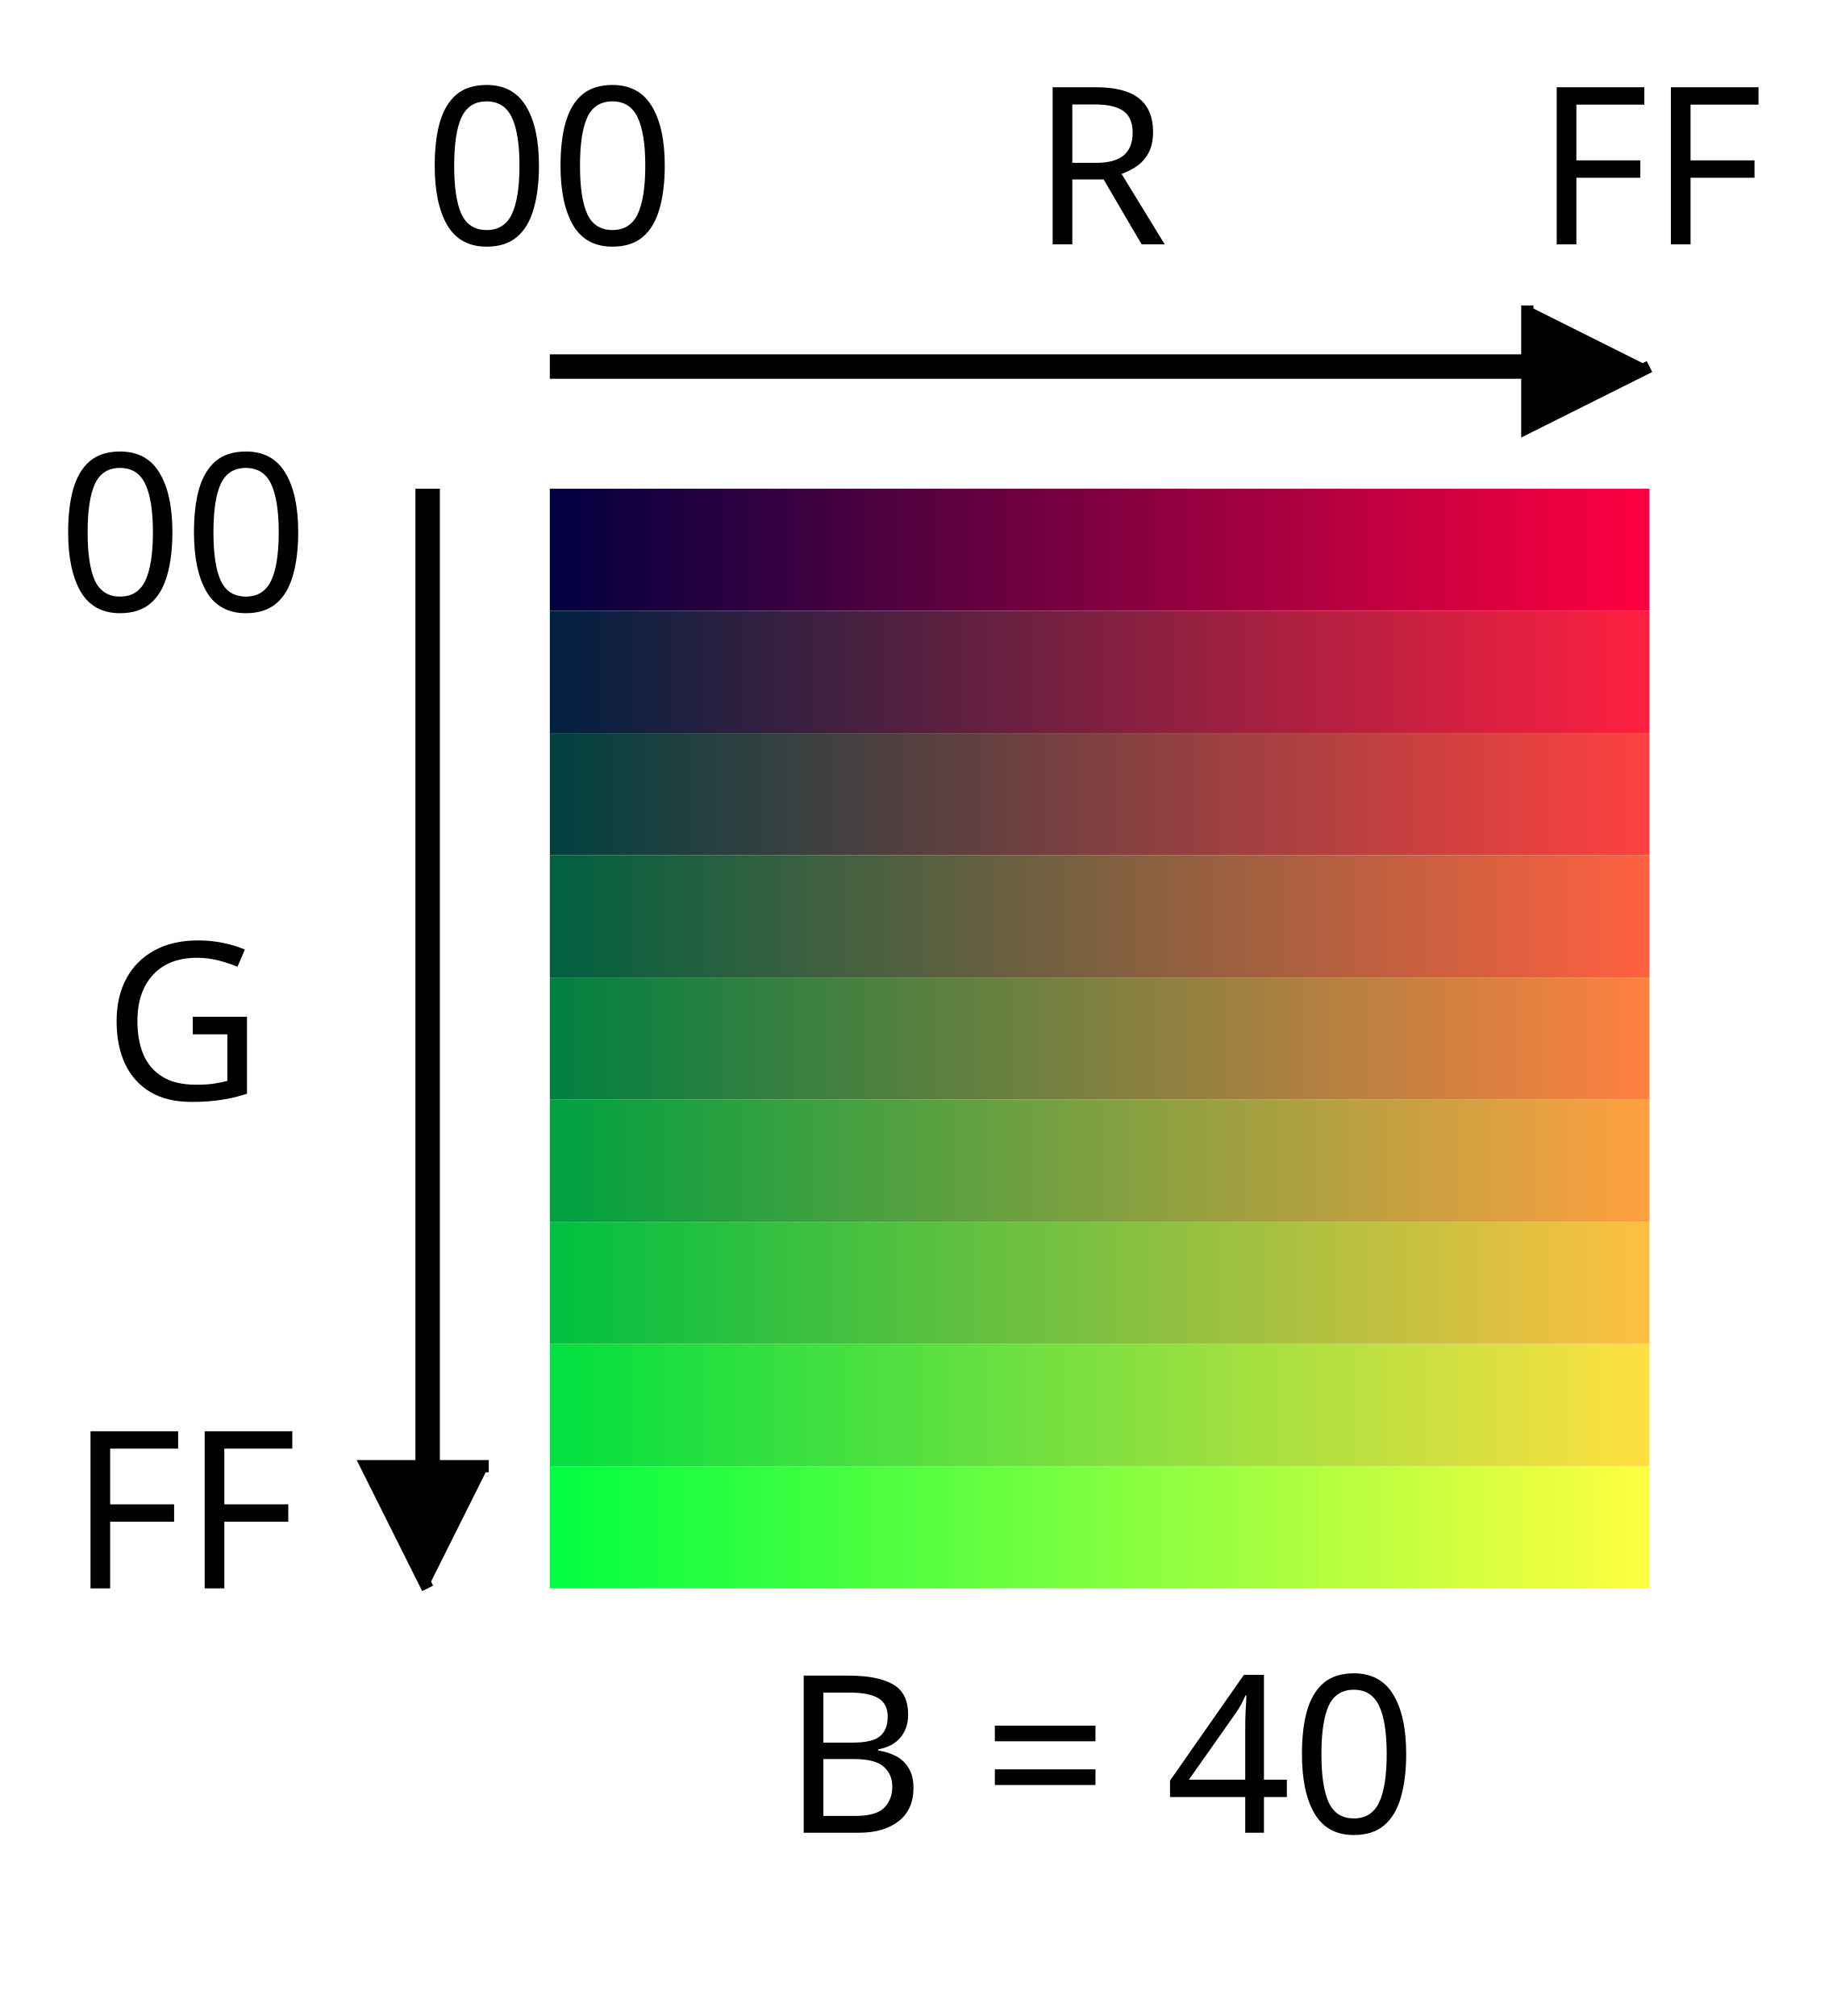
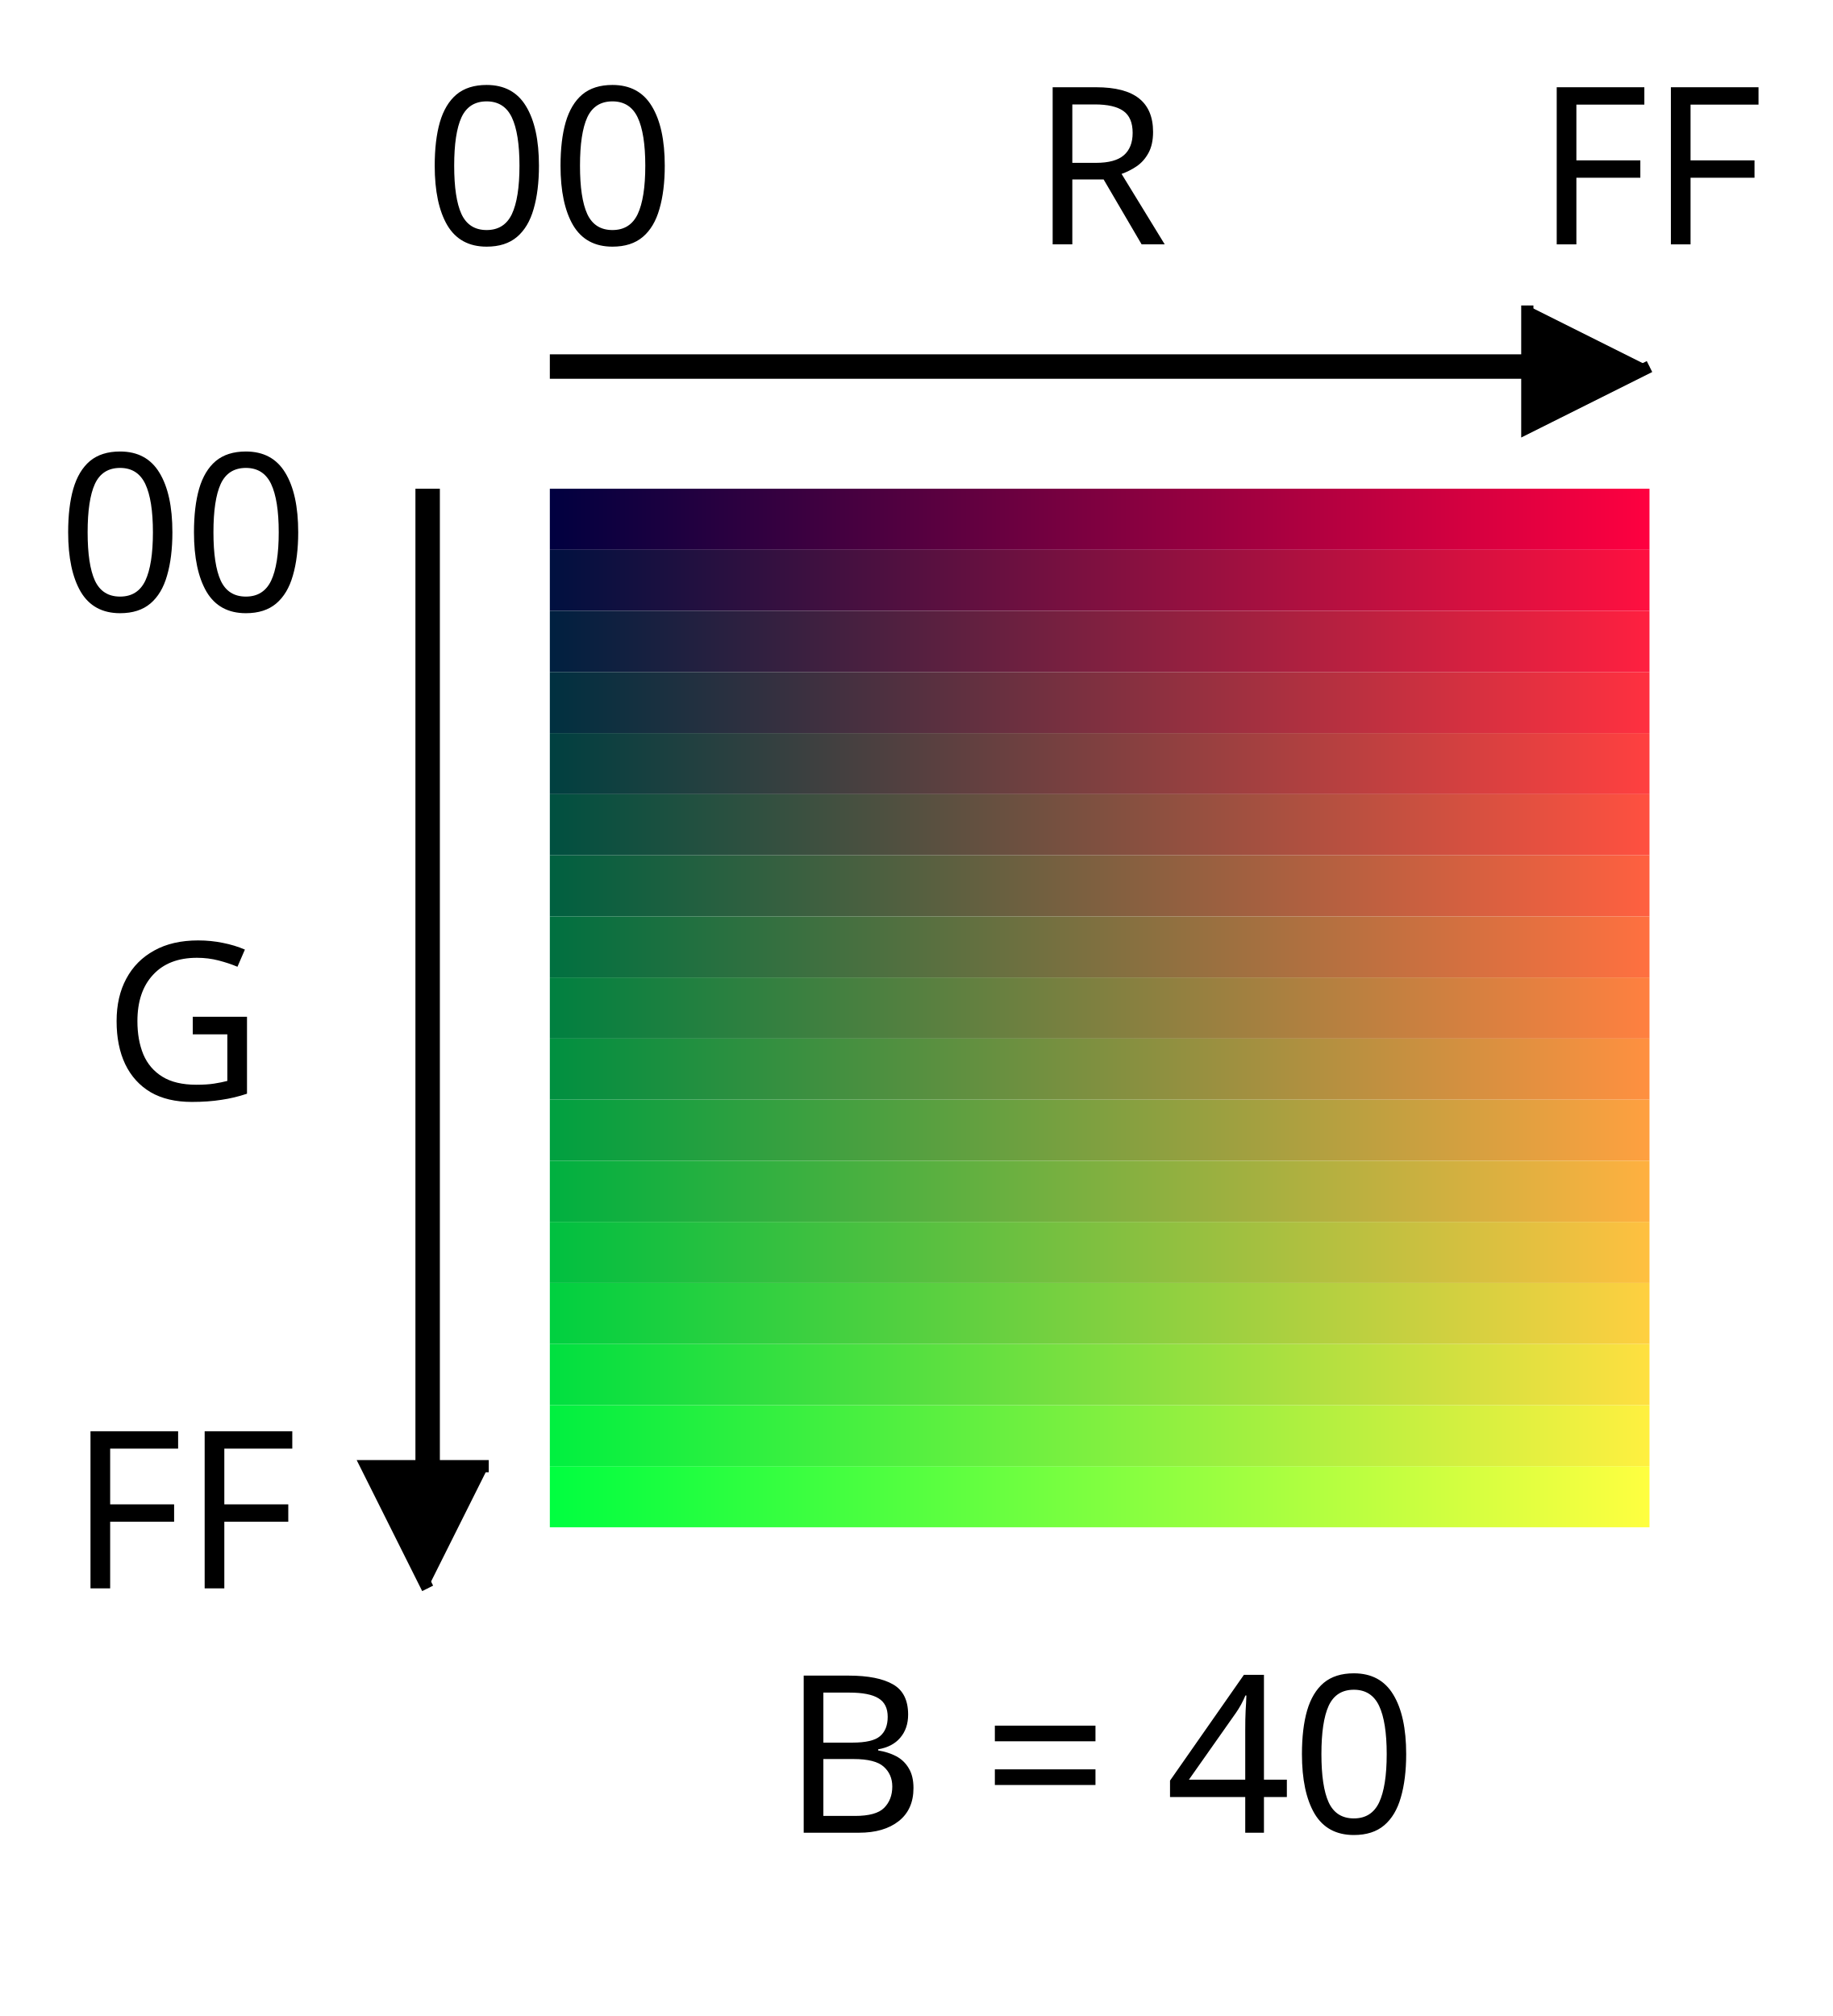
<svg xmlns="http://www.w3.org/2000/svg" version="1.1" width="150" height="165" viewBox="-45 -40 150 165" style="background-color: white;" font-family="sans-serif">
  <defs>
-     <linearGradient id="g02">
+     <linearGradient id="g00">
      <stop offset="0%" stop-color="#000040" />
      <stop offset="100%" stop-color="#FF0040" />
    </linearGradient>
-     <linearGradient id="g12">
+     <linearGradient id="g05">
+       <stop offset="0%" stop-color="#001040" />
+       <stop offset="100%" stop-color="#FF1040" />
+     </linearGradient>
+     <linearGradient id="g10">
      <stop offset="0%" stop-color="#002040" />
      <stop offset="100%" stop-color="#FF2040" />
    </linearGradient>
-     <linearGradient id="g22">
+     <linearGradient id="g15">
+       <stop offset="0%" stop-color="#003040" />
+       <stop offset="100%" stop-color="#FF3040" />
+     </linearGradient>
+     <linearGradient id="g20">
      <stop offset="0%" stop-color="#004040" />
      <stop offset="100%" stop-color="#FF4040" />
    </linearGradient>
-     <linearGradient id="g32">
+     <linearGradient id="g25">
+       <stop offset="0%" stop-color="#005040" />
+       <stop offset="100%" stop-color="#FF5040" />
+     </linearGradient>
+     <linearGradient id="g30">
      <stop offset="0%" stop-color="#006040" />
      <stop offset="100%" stop-color="#FF6040" />
    </linearGradient>
-     <linearGradient id="g42">
+     <linearGradient id="g35">
+       <stop offset="0%" stop-color="#007040" />
+       <stop offset="100%" stop-color="#FF7040" />
+     </linearGradient>
+     <linearGradient id="g40">
      <stop offset="0%" stop-color="#008040" />
      <stop offset="100%" stop-color="#FF8040" />
    </linearGradient>
-     <linearGradient id="g52">
+     <linearGradient id="g45">
+       <stop offset="0%" stop-color="#009040" />
+       <stop offset="100%" stop-color="#FF9040" />
+     </linearGradient>
+     <linearGradient id="g50">
      <stop offset="0%" stop-color="#00A040" />
      <stop offset="100%" stop-color="#FFA040" />
    </linearGradient>
-     <linearGradient id="g62">
+     <linearGradient id="g55">
+       <stop offset="0%" stop-color="#00B040" />
+       <stop offset="100%" stop-color="#FFB040" />
+     </linearGradient>
+     <linearGradient id="g60">
      <stop offset="0%" stop-color="#00C040" />
      <stop offset="100%" stop-color="#FFC040" />
    </linearGradient>
-     <linearGradient id="g72">
+     <linearGradient id="g65">
+       <stop offset="0%" stop-color="#00D040" />
+       <stop offset="100%" stop-color="#FFD040" />
+     </linearGradient>
+     <linearGradient id="g70">
      <stop offset="0%" stop-color="#00E040" />
      <stop offset="100%" stop-color="#FFE040" />
    </linearGradient>
-     <linearGradient id="g82">
+     <linearGradient id="g75">
+       <stop offset="0%" stop-color="#00F040" />
+       <stop offset="100%" stop-color="#FFF040" />
+     </linearGradient>
+     <linearGradient id="g80">
      <stop offset="0%" stop-color="#00FF40" />
      <stop offset="100%" stop-color="#FFFF40" />
    </linearGradient>
  </defs>
-   <rect x="0" y="0" width="90" height="10" stroke="none" fill="url(#g02)" />
-   <rect x="0" y="10" width="90" height="10" stroke="none" fill="url(#g12)" />
-   <rect x="0" y="20" width="90" height="10" stroke="none" fill="url(#g22)" />
-   <rect x="0" y="30" width="90" height="10" stroke="none" fill="url(#g32)" />
-   <rect x="0" y="40" width="90" height="10" stroke="none" fill="url(#g42)" />
-   <rect x="0" y="50" width="90" height="10" stroke="none" fill="url(#g52)" />
-   <rect x="0" y="60" width="90" height="10" stroke="none" fill="url(#g62)" />
-   <rect x="0" y="70" width="90" height="10" stroke="none" fill="url(#g72)" />
-   <rect x="0" y="80" width="90" height="10" stroke="none" fill="url(#g82)" />
+   <rect x="0" y="0" width="90" height="5" stroke="none" fill="url(#g00)" />
+   <rect x="0" y="5" width="90" height="5" stroke="none" fill="url(#g05)" />
+   <rect x="0" y="10" width="90" height="5" stroke="none" fill="url(#g10)" />
+   <rect x="0" y="15" width="90" height="5" stroke="none" fill="url(#g15)" />
+   <rect x="0" y="20" width="90" height="5" stroke="none" fill="url(#g20)" />
+   <rect x="0" y="25" width="90" height="5" stroke="none" fill="url(#g25)" />
+   <rect x="0" y="30" width="90" height="5" stroke="none" fill="url(#g30)" />
+   <rect x="0" y="35" width="90" height="5" stroke="none" fill="url(#g35)" />
+   <rect x="0" y="40" width="90" height="5" stroke="none" fill="url(#g40)" />
+   <rect x="0" y="45" width="90" height="5" stroke="none" fill="url(#g45)" />
+   <rect x="0" y="50" width="90" height="5" stroke="none" fill="url(#g50)" />
+   <rect x="0" y="55" width="90" height="5" stroke="none" fill="url(#g55)" />
+   <rect x="0" y="60" width="90" height="5" stroke="none" fill="url(#g60)" />
+   <rect x="0" y="65" width="90" height="5" stroke="none" fill="url(#g65)" />
+   <rect x="0" y="70" width="90" height="5" stroke="none" fill="url(#g70)" />
+   <rect x="0" y="75" width="90" height="5" stroke="none" fill="url(#g75)" />
+   <rect x="0" y="80" width="90" height="5" stroke="none" fill="url(#g80)" />
  <text x="45" y="110" font-size="18" text-anchor="middle">B = 40</text>
  <line x1="0" y1="-10" x2="80" y2="-10" stroke-width="2" stroke="black" />
  <polyline points="90,-10 80,-5 80,-15" fill="black" stroke-width="1" stroke="black" />
  <text x="45" y="-20" font-size="18" text-anchor="middle">R</text>
  <text x="0" y="-20" font-size="18" text-anchor="middle">00</text>
  <text x="90" y="-20" font-size="18" text-anchor="middle">FF</text>
  <line x1="-10" y1="00" x2="-10" y2="80" stroke-width="2" stroke="black" />
  <polyline points="-10,90 -15,80 -5,80" fill="black" stroke-width="1" stroke="black" />
  <text x="-30" y="50" font-size="18" text-anchor="middle">G</text>
  <text x="-30" y="10" font-size="18" text-anchor="middle">00</text>
  <text x="-30" y="90" font-size="18" text-anchor="middle">FF</text>
</svg>
